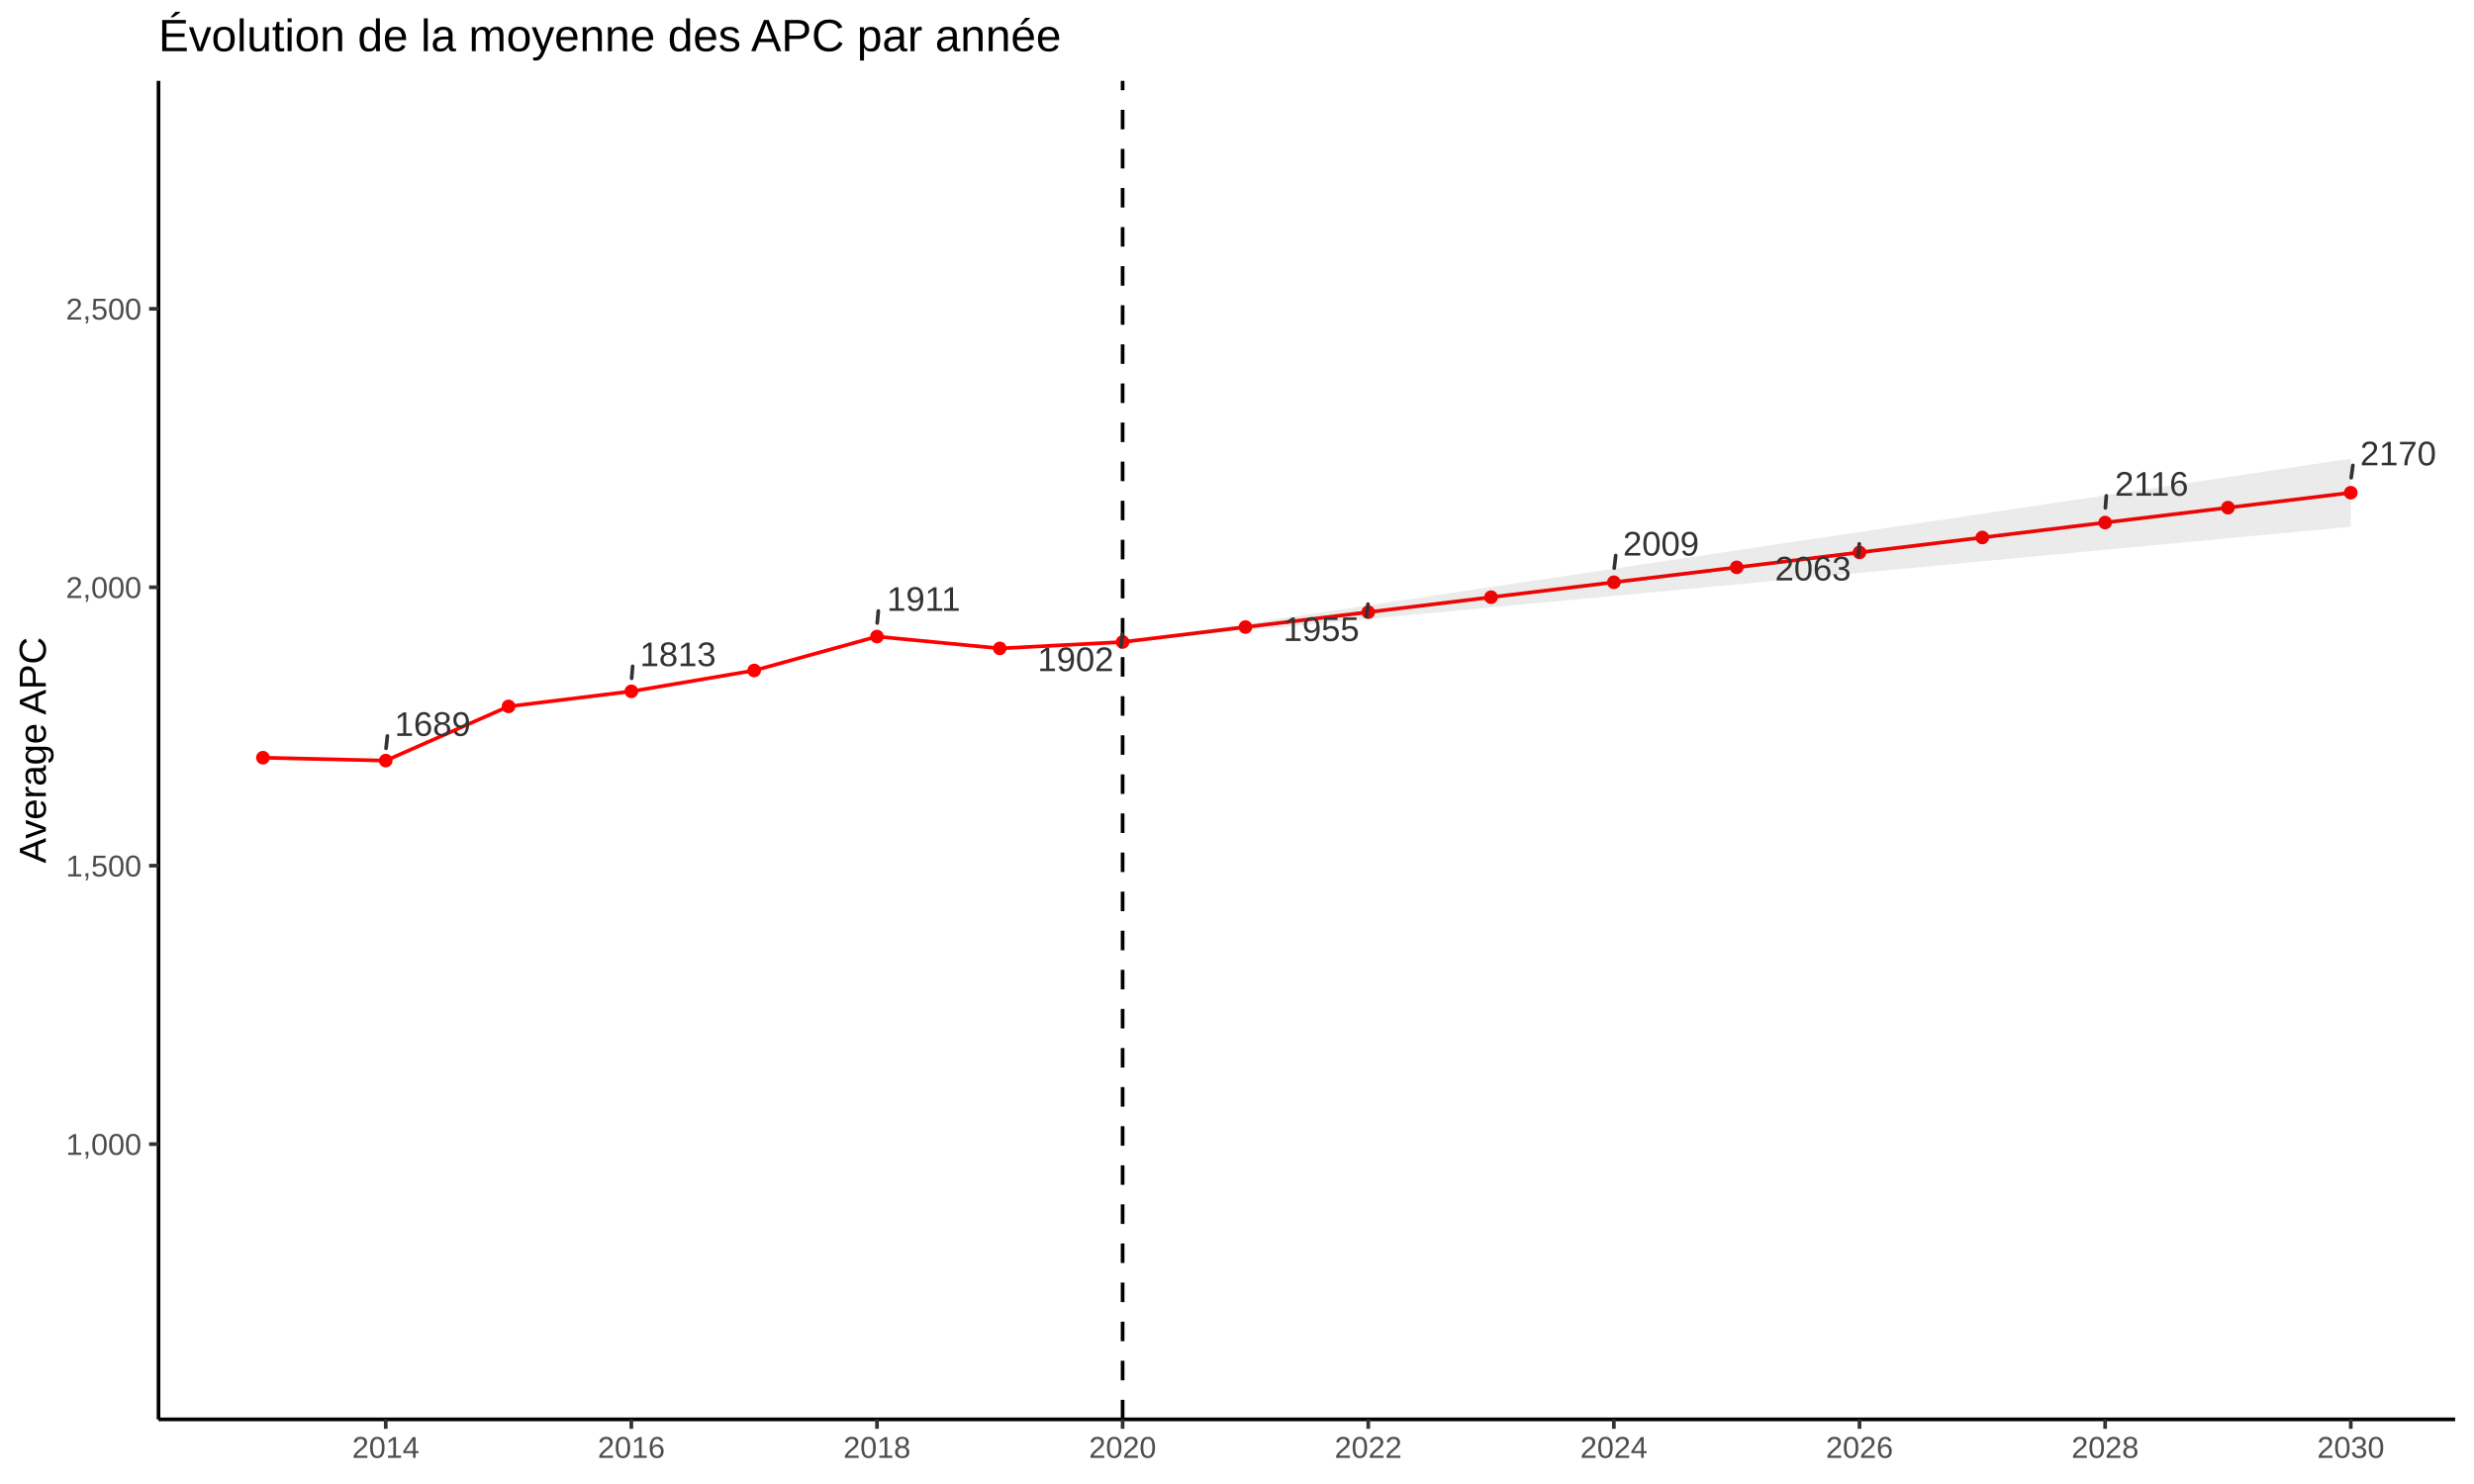
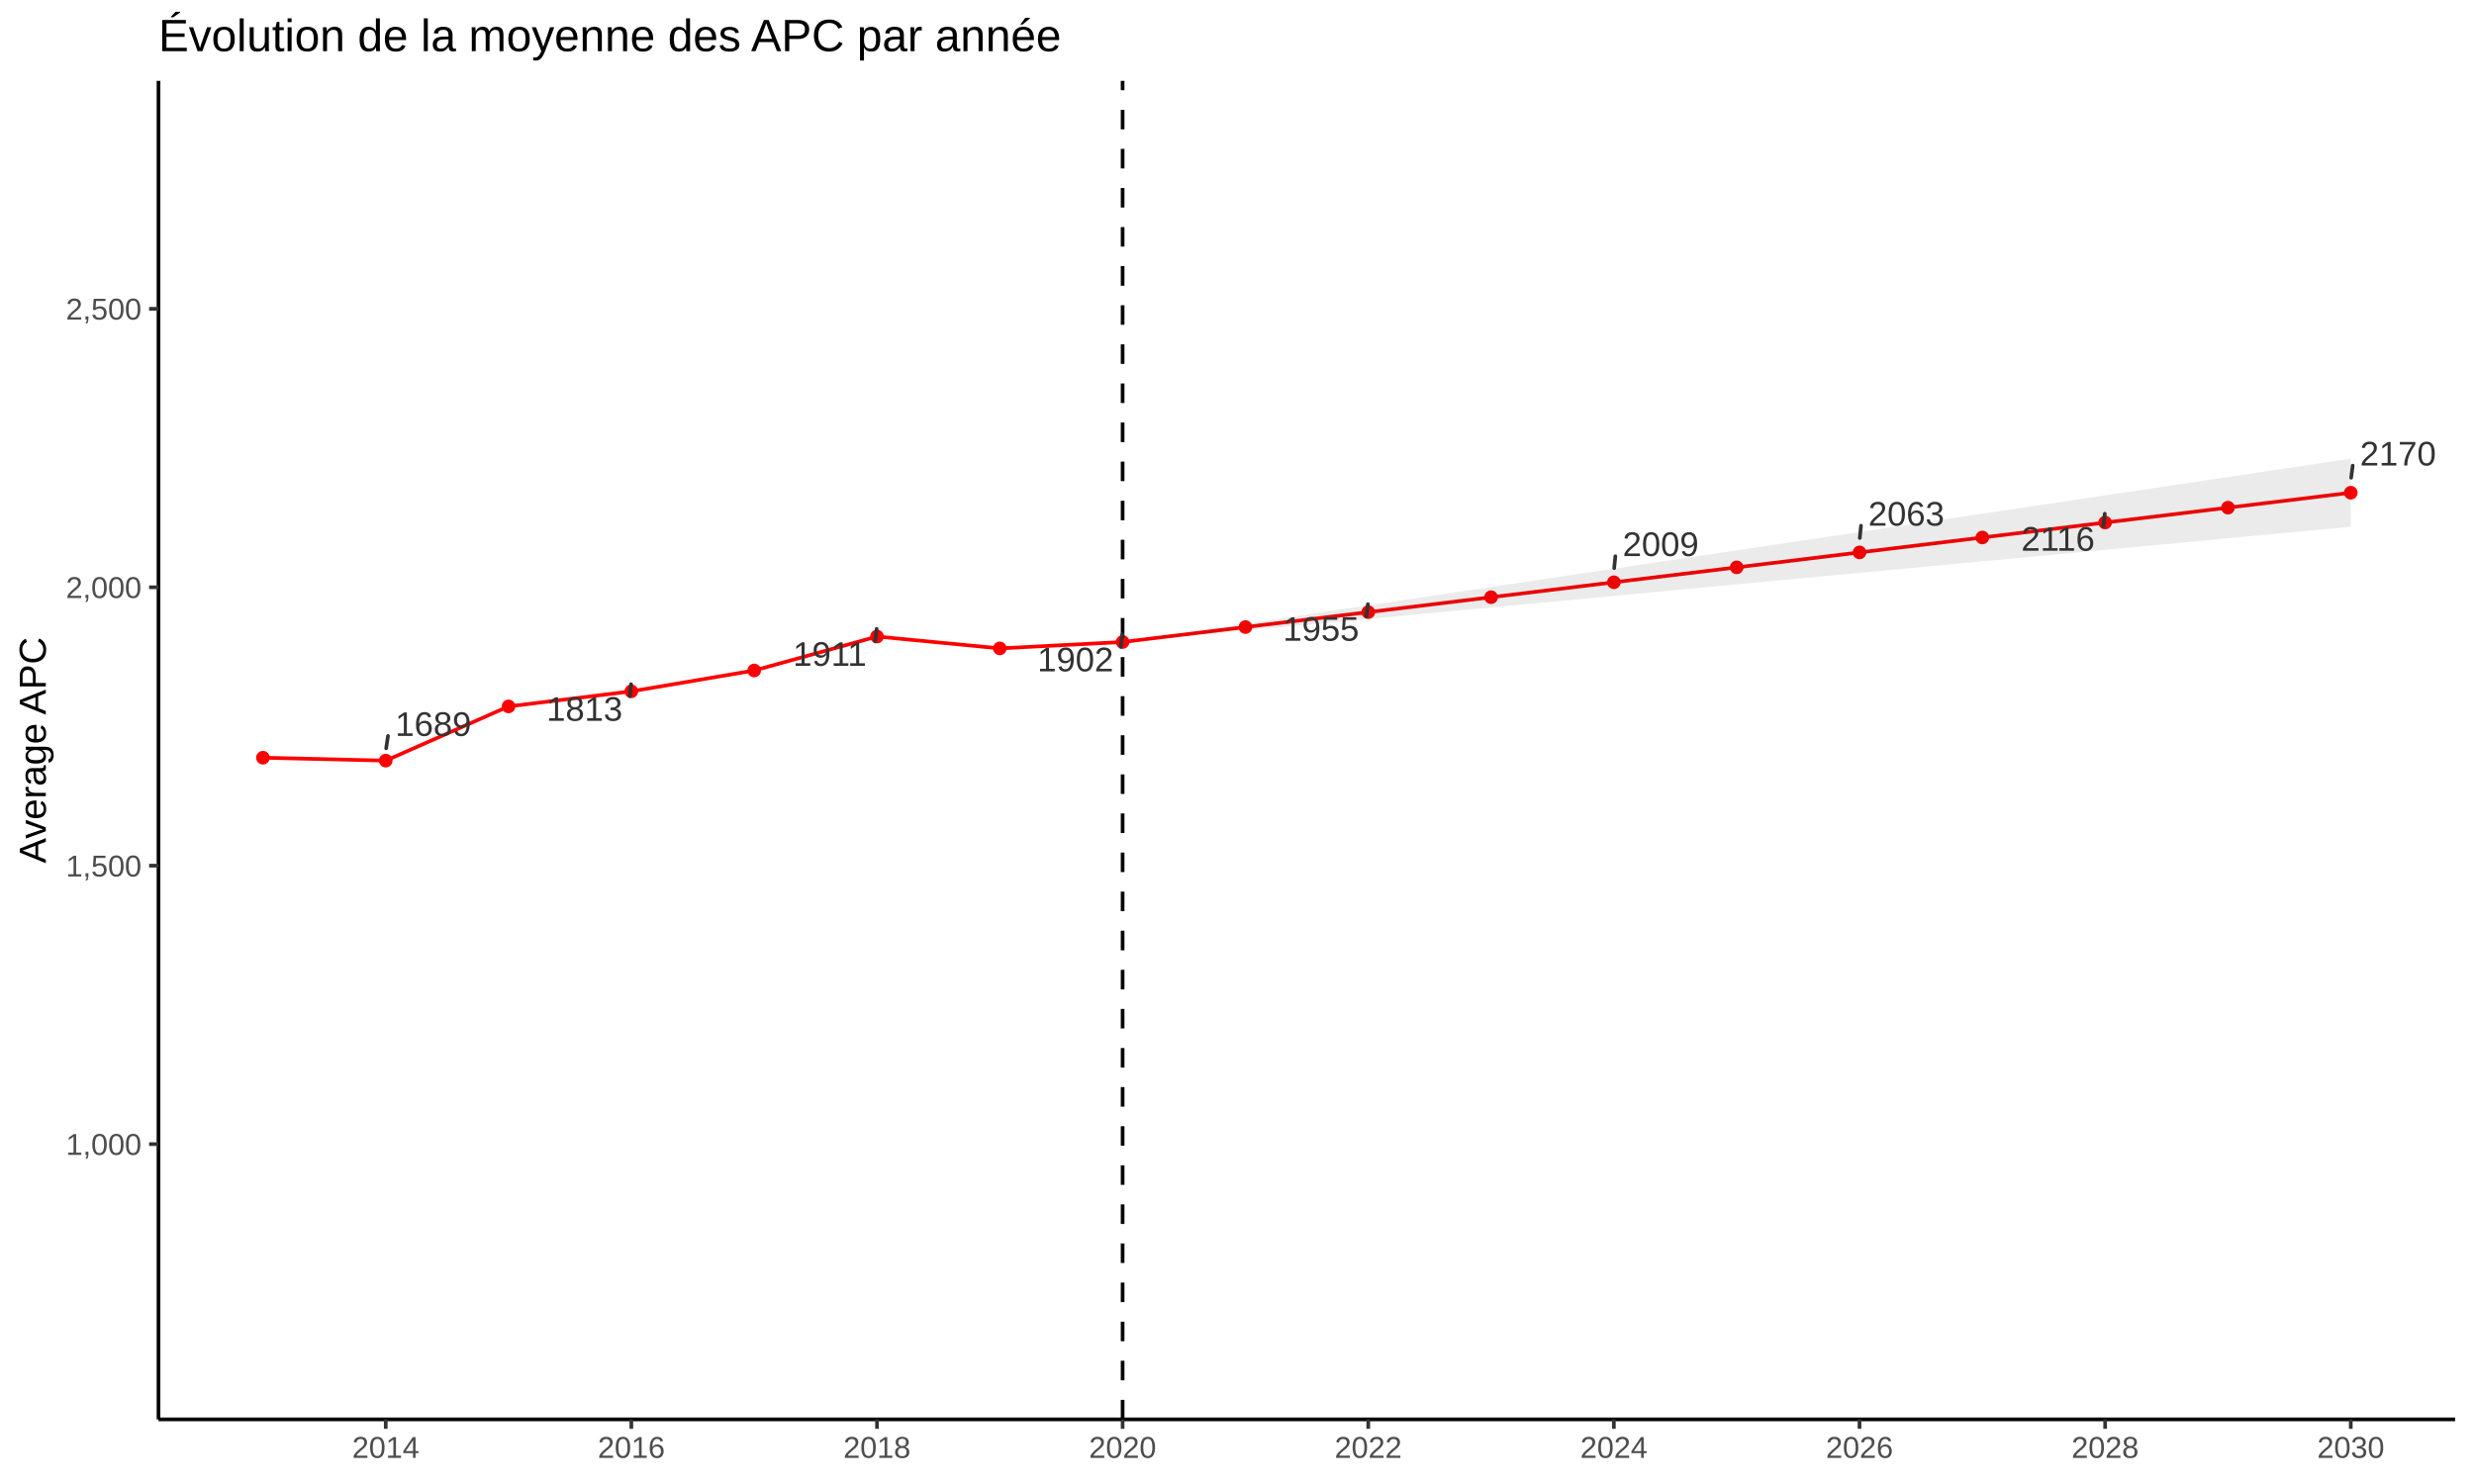
<svg xmlns="http://www.w3.org/2000/svg" class="svglite" width="720.00pt" height="432.00pt" viewBox="0 0 720.00 432.00">
  <defs>
    <style type="text/css">
    .svglite line, .svglite polyline, .svglite polygon, .svglite path, .svglite rect, .svglite circle {
      fill: none;
      stroke: #000000;
      stroke-linecap: round;
      stroke-linejoin: round;
      stroke-miterlimit: 10.00;
    }
    .svglite text {
      white-space: pre;
    }
  </style>
  </defs>
  <rect width="100%" height="100%" style="stroke: none; fill: #FFFFFF;" />
  <defs>
    <clipPath id="cpMC4wMHw3MjAuMDB8MC4wMHw0MzIuMDA=">
      <rect x="0.00" y="0.00" width="720.00" height="432.00" />
    </clipPath>
  </defs>
  <g clip-path="url(#cpMC4wMHw3MjAuMDB8MC4wMHw0MzIuMDA=)">
    <rect x="0" y="0" width="720.00" height="432.00" style="stroke-width: 1.07; stroke: #FFFFFF; fill: #FFFFFF;" />
  </g>
  <defs>
    <clipPath id="cpNDYuMTN8NzE0LjUyfDIzLjU0fDQxMy4xOQ==">
      <rect x="46.13" y="23.54" width="668.39" height="389.64" />
    </clipPath>
  </defs>
  <g clip-path="url(#cpNDYuMTN8NzE0LjUyfDIzLjU0fDQxMy4xOQ==)">
    <rect x="46.13" y="23.54" width="668.39" height="389.64" style="stroke-width: 1.07; stroke: none; fill: #FFFFFF;" />
    <polyline points="76.52,220.57 112.26,221.42 148.00,205.64 183.74,201.25 219.49,195.18 255.23,185.30 290.97,188.75 326.71,186.89 362.46,182.54 398.20,178.20 433.94,173.85 469.68,169.50 505.43,165.16 541.17,160.81 576.91,156.47 612.65,152.12 648.40,147.78 684.14,143.43 " style="stroke-width: 1.07; stroke: #FF0000; stroke-linecap: butt;" />
    <circle cx="76.52" cy="220.57" r="1.63" style="stroke-width: 0.71; stroke: #FF0000; fill: #FF0000;" />
    <circle cx="112.26" cy="221.42" r="1.63" style="stroke-width: 0.71; stroke: #FF0000; fill: #FF0000;" />
    <circle cx="148.00" cy="205.64" r="1.63" style="stroke-width: 0.71; stroke: #FF0000; fill: #FF0000;" />
    <circle cx="183.74" cy="201.25" r="1.63" style="stroke-width: 0.71; stroke: #FF0000; fill: #FF0000;" />
    <circle cx="219.49" cy="195.18" r="1.63" style="stroke-width: 0.71; stroke: #FF0000; fill: #FF0000;" />
    <circle cx="255.23" cy="185.30" r="1.63" style="stroke-width: 0.71; stroke: #FF0000; fill: #FF0000;" />
    <circle cx="290.97" cy="188.75" r="1.63" style="stroke-width: 0.71; stroke: #FF0000; fill: #FF0000;" />
    <circle cx="326.71" cy="186.89" r="1.63" style="stroke-width: 0.71; stroke: #FF0000; fill: #FF0000;" />
    <circle cx="362.46" cy="182.54" r="1.63" style="stroke-width: 0.71; stroke: #FF0000; fill: #FF0000;" />
    <circle cx="398.20" cy="178.20" r="1.63" style="stroke-width: 0.71; stroke: #FF0000; fill: #FF0000;" />
    <circle cx="433.94" cy="173.85" r="1.63" style="stroke-width: 0.71; stroke: #FF0000; fill: #FF0000;" />
    <circle cx="469.68" cy="169.50" r="1.63" style="stroke-width: 0.71; stroke: #FF0000; fill: #FF0000;" />
    <circle cx="505.43" cy="165.16" r="1.63" style="stroke-width: 0.71; stroke: #FF0000; fill: #FF0000;" />
    <circle cx="541.17" cy="160.81" r="1.63" style="stroke-width: 0.71; stroke: #FF0000; fill: #FF0000;" />
    <circle cx="576.91" cy="156.47" r="1.63" style="stroke-width: 0.71; stroke: #FF0000; fill: #FF0000;" />
    <circle cx="612.65" cy="152.12" r="1.63" style="stroke-width: 0.71; stroke: #FF0000; fill: #FF0000;" />
    <circle cx="648.40" cy="147.78" r="1.63" style="stroke-width: 0.71; stroke: #FF0000; fill: #FF0000;" />
    <circle cx="684.14" cy="143.43" r="1.63" style="stroke-width: 0.71; stroke: #FF0000; fill: #FF0000;" />
    <polygon points="76.52,220.57 112.26,221.42 148.00,205.64 183.74,201.25 219.49,195.18 255.23,185.30 290.97,188.75 326.71,186.89 362.46,181.55 398.20,176.21 433.94,170.88 469.68,165.54 505.43,160.21 541.17,154.87 576.91,149.54 612.65,144.20 648.40,138.86 684.14,133.53 684.14,153.34 648.40,156.69 612.65,160.05 576.91,163.40 541.17,166.76 505.43,170.11 469.68,173.47 433.94,176.82 398.20,180.18 362.46,183.53 326.71,186.89 290.97,188.75 255.23,185.30 219.49,195.18 183.74,201.25 148.00,205.64 112.26,221.42 76.52,220.57 " style="stroke-width: 0.00; stroke: none; stroke-linecap: butt; fill: #333333; fill-opacity: 0.10;" />
    <polyline points="76.52,220.57 112.26,221.42 148.00,205.64 183.74,201.25 219.49,195.18 255.23,185.30 290.97,188.75 326.71,186.89 362.46,181.55 398.20,176.21 433.94,170.88 469.68,165.54 505.43,160.21 541.17,154.87 576.91,149.54 612.65,144.20 648.40,138.86 684.14,133.53 " style="stroke-width: 1.07; stroke: none; stroke-linecap: butt;" />
    <polyline points="684.14,153.34 648.40,156.69 612.65,160.05 576.91,163.40 541.17,166.76 505.43,170.11 469.68,173.47 433.94,176.82 398.20,180.18 362.46,183.53 326.71,186.89 290.97,188.75 255.23,185.30 219.49,195.18 183.74,201.25 148.00,205.64 112.26,221.42 76.52,220.57 " style="stroke-width: 1.07; stroke: none; stroke-linecap: butt;" />
    <line x1="326.71" y1="413.19" x2="326.71" y2="23.54" style="stroke-width: 1.07; stroke-dasharray: 5.69,5.69; stroke-linecap: butt;" />
-     <line x1="112.74" y1="214.24" x2="112.35" y2="217.84" style="stroke-width: 1.07; stroke: #333333;" />
-     <line x1="184.12" y1="193.96" x2="183.82" y2="197.46" style="stroke-width: 1.07; stroke: #333333;" />
-     <line x1="255.62" y1="177.85" x2="255.30" y2="181.36" style="stroke-width: 1.07; stroke: #333333;" />
-     <line x1="326.24" y1="188.23" x2="326.62" y2="184.65" style="stroke-width: 1.07; stroke: #333333;" />
-     <line x1="397.72" y1="179.46" x2="398.11" y2="175.87" style="stroke-width: 1.07; stroke: #333333;" />
-     <line x1="470.22" y1="161.72" x2="469.78" y2="165.40" style="stroke-width: 1.07; stroke: #333333;" />
-     <line x1="540.82" y1="161.81" x2="541.10" y2="158.32" style="stroke-width: 1.07; stroke: #333333;" />
-     <line x1="613.00" y1="144.35" x2="612.72" y2="147.85" style="stroke-width: 1.07; stroke: #333333;" />
-     <line x1="684.75" y1="135.48" x2="684.26" y2="139.07" style="stroke-width: 1.07; stroke: #333333;" />
-     <text x="125.93" y="214.23" text-anchor="middle" style="font-size: 9.96px;fill: #333333; font-family: &quot;Arial&quot;;" textLength="22.78px" lengthAdjust="spacingAndGlyphs">1689</text>
-     <text x="197.31" y="193.91" text-anchor="middle" style="font-size: 9.96px;fill: #333333; font-family: &quot;Arial&quot;;" textLength="22.78px" lengthAdjust="spacingAndGlyphs">1813</text>
-     <text x="268.81" y="177.81" text-anchor="middle" style="font-size: 9.96px;fill: #333333; font-family: &quot;Arial&quot;;" textLength="22.78px" lengthAdjust="spacingAndGlyphs">1911</text>
-     <text x="313.05" y="195.37" text-anchor="middle" style="font-size: 9.96px;fill: #333333; font-family: &quot;Arial&quot;;" textLength="22.78px" lengthAdjust="spacingAndGlyphs">1902</text>
-     <text x="384.53" y="186.59" text-anchor="middle" style="font-size: 9.96px;fill: #333333; font-family: &quot;Arial&quot;;" textLength="22.78px" lengthAdjust="spacingAndGlyphs">1955</text>
-     <text x="483.41" y="161.73" text-anchor="middle" style="font-size: 9.96px;fill: #333333; font-family: &quot;Arial&quot;;" textLength="22.78px" lengthAdjust="spacingAndGlyphs">2009</text>
-     <text x="527.63" y="168.97" text-anchor="middle" style="font-size: 9.96px;fill: #333333; font-family: &quot;Arial&quot;;" textLength="22.78px" lengthAdjust="spacingAndGlyphs">2063</text>
-     <text x="626.19" y="144.30" text-anchor="middle" style="font-size: 9.96px;fill: #333333; font-family: &quot;Arial&quot;;" textLength="22.78px" lengthAdjust="spacingAndGlyphs">2116</text>
-     <text x="697.94" y="135.46" text-anchor="middle" style="font-size: 9.96px;fill: #333333; font-family: &quot;Arial&quot;;" textLength="22.78px" lengthAdjust="spacingAndGlyphs">2170</text>
+     <line x1="112.92" y1="214.25" x2="112.38" y2="217.84" style="stroke-width: 1.07; stroke: #333333;" />
+     <line x1="183.30" y1="202.67" x2="183.66" y2="199.16" style="stroke-width: 1.07; stroke: #333333;" />
+     <line x1="254.68" y1="186.73" x2="255.13" y2="183.05" style="stroke-width: 1.07; stroke: #333333;" />
+     <line x1="326.18" y1="188.33" x2="326.61" y2="184.65" style="stroke-width: 1.07; stroke: #333333;" />
+     <line x1="397.64" y1="179.38" x2="398.09" y2="175.87" style="stroke-width: 1.07; stroke: #333333;" />
+     <line x1="470.11" y1="161.92" x2="469.77" y2="165.40" style="stroke-width: 1.07; stroke: #333333;" />
+     <line x1="541.60" y1="153.04" x2="541.25" y2="156.62" style="stroke-width: 1.07; stroke: #333333;" />
+     <line x1="612.12" y1="153.22" x2="612.55" y2="149.54" style="stroke-width: 1.07; stroke: #333333;" />
+     <line x1="684.70" y1="135.55" x2="684.25" y2="139.07" style="stroke-width: 1.07; stroke: #333333;" />
+     <text x="126.11" y="214.24" text-anchor="middle" style="font-size: 9.96px;fill: #333333; font-family: &quot;Arial&quot;;" textLength="22.78px" lengthAdjust="spacingAndGlyphs">1689</text>
+     <text x="170.11" y="209.83" text-anchor="middle" style="font-size: 9.96px;fill: #333333; font-family: &quot;Arial&quot;;" textLength="22.78px" lengthAdjust="spacingAndGlyphs">1813</text>
+     <text x="241.49" y="193.83" text-anchor="middle" style="font-size: 9.96px;fill: #333333; font-family: &quot;Arial&quot;;" textLength="22.78px" lengthAdjust="spacingAndGlyphs">1911</text>
+     <text x="312.99" y="195.43" text-anchor="middle" style="font-size: 9.96px;fill: #333333; font-family: &quot;Arial&quot;;" textLength="22.78px" lengthAdjust="spacingAndGlyphs">1902</text>
+     <text x="384.45" y="186.53" text-anchor="middle" style="font-size: 9.96px;fill: #333333; font-family: &quot;Arial&quot;;" textLength="22.78px" lengthAdjust="spacingAndGlyphs">1955</text>
+     <text x="483.31" y="161.87" text-anchor="middle" style="font-size: 9.96px;fill: #333333; font-family: &quot;Arial&quot;;" textLength="22.78px" lengthAdjust="spacingAndGlyphs">2009</text>
+     <text x="554.79" y="153.02" text-anchor="middle" style="font-size: 9.96px;fill: #333333; font-family: &quot;Arial&quot;;" textLength="22.78px" lengthAdjust="spacingAndGlyphs">2063</text>
+     <text x="598.93" y="160.32" text-anchor="middle" style="font-size: 9.96px;fill: #333333; font-family: &quot;Arial&quot;;" textLength="22.78px" lengthAdjust="spacingAndGlyphs">2116</text>
+     <text x="697.90" y="135.51" text-anchor="middle" style="font-size: 9.96px;fill: #333333; font-family: &quot;Arial&quot;;" textLength="22.78px" lengthAdjust="spacingAndGlyphs">2170</text>
  </g>
  <g clip-path="url(#cpMC4wMHw3MjAuMDB8MC4wMHw0MzIuMDA=)">
    <polyline points="46.13,413.19 46.13,23.54 " style="stroke-width: 1.07; stroke-linecap: butt;" />
    <text x="41.20" y="336.20" text-anchor="end" style="font-size: 8.80px;fill: #4D4D4D; font-family: &quot;Arial&quot;;" textLength="22.49px" lengthAdjust="spacingAndGlyphs">1,000</text>
    <text x="41.20" y="255.15" text-anchor="end" style="font-size: 8.80px;fill: #4D4D4D; font-family: &quot;Arial&quot;;" textLength="22.49px" lengthAdjust="spacingAndGlyphs">1,500</text>
    <text x="41.20" y="174.09" text-anchor="end" style="font-size: 8.80px;fill: #4D4D4D; font-family: &quot;Arial&quot;;" textLength="22.49px" lengthAdjust="spacingAndGlyphs">2,000</text>
    <text x="41.20" y="93.03" text-anchor="end" style="font-size: 8.80px;fill: #4D4D4D; font-family: &quot;Arial&quot;;" textLength="22.49px" lengthAdjust="spacingAndGlyphs">2,500</text>
    <polyline points="43.39,333.06 46.13,333.06 " style="stroke-width: 1.07; stroke: #333333; stroke-linecap: butt;" />
    <polyline points="43.39,252.00 46.13,252.00 " style="stroke-width: 1.07; stroke: #333333; stroke-linecap: butt;" />
    <polyline points="43.39,170.95 46.13,170.95 " style="stroke-width: 1.07; stroke: #333333; stroke-linecap: butt;" />
    <polyline points="43.39,89.89 46.13,89.89 " style="stroke-width: 1.07; stroke: #333333; stroke-linecap: butt;" />
    <polyline points="46.13,413.19 714.52,413.19 " style="stroke-width: 1.07; stroke-linecap: butt;" />
    <polyline points="112.26,415.93 112.26,413.19 " style="stroke-width: 1.07; stroke: #333333; stroke-linecap: butt;" />
    <polyline points="183.74,415.93 183.74,413.19 " style="stroke-width: 1.07; stroke: #333333; stroke-linecap: butt;" />
    <polyline points="255.23,415.93 255.23,413.19 " style="stroke-width: 1.07; stroke: #333333; stroke-linecap: butt;" />
    <polyline points="326.71,415.93 326.71,413.19 " style="stroke-width: 1.07; stroke: #333333; stroke-linecap: butt;" />
    <polyline points="398.20,415.93 398.20,413.19 " style="stroke-width: 1.07; stroke: #333333; stroke-linecap: butt;" />
    <polyline points="469.68,415.93 469.68,413.19 " style="stroke-width: 1.07; stroke: #333333; stroke-linecap: butt;" />
    <polyline points="541.17,415.93 541.17,413.19 " style="stroke-width: 1.07; stroke: #333333; stroke-linecap: butt;" />
    <polyline points="612.65,415.93 612.65,413.19 " style="stroke-width: 1.07; stroke: #333333; stroke-linecap: butt;" />
    <polyline points="684.14,415.93 684.14,413.19 " style="stroke-width: 1.07; stroke: #333333; stroke-linecap: butt;" />
    <text x="112.26" y="424.40" text-anchor="middle" style="font-size: 8.80px;fill: #4D4D4D; font-family: &quot;Arial&quot;;" textLength="20.13px" lengthAdjust="spacingAndGlyphs">2014</text>
    <text x="183.74" y="424.40" text-anchor="middle" style="font-size: 8.80px;fill: #4D4D4D; font-family: &quot;Arial&quot;;" textLength="20.13px" lengthAdjust="spacingAndGlyphs">2016</text>
    <text x="255.23" y="424.40" text-anchor="middle" style="font-size: 8.80px;fill: #4D4D4D; font-family: &quot;Arial&quot;;" textLength="20.13px" lengthAdjust="spacingAndGlyphs">2018</text>
    <text x="326.71" y="424.40" text-anchor="middle" style="font-size: 8.80px;fill: #4D4D4D; font-family: &quot;Arial&quot;;" textLength="20.13px" lengthAdjust="spacingAndGlyphs">2020</text>
    <text x="398.20" y="424.40" text-anchor="middle" style="font-size: 8.80px;fill: #4D4D4D; font-family: &quot;Arial&quot;;" textLength="20.13px" lengthAdjust="spacingAndGlyphs">2022</text>
    <text x="469.68" y="424.40" text-anchor="middle" style="font-size: 8.80px;fill: #4D4D4D; font-family: &quot;Arial&quot;;" textLength="20.13px" lengthAdjust="spacingAndGlyphs">2024</text>
    <text x="541.17" y="424.40" text-anchor="middle" style="font-size: 8.80px;fill: #4D4D4D; font-family: &quot;Arial&quot;;" textLength="20.13px" lengthAdjust="spacingAndGlyphs">2026</text>
    <text x="612.65" y="424.40" text-anchor="middle" style="font-size: 8.80px;fill: #4D4D4D; font-family: &quot;Arial&quot;;" textLength="20.13px" lengthAdjust="spacingAndGlyphs">2028</text>
    <text x="684.14" y="424.40" text-anchor="middle" style="font-size: 8.80px;fill: #4D4D4D; font-family: &quot;Arial&quot;;" textLength="20.13px" lengthAdjust="spacingAndGlyphs">2030</text>
    <text transform="translate(13.33,218.37) rotate(-90)" text-anchor="middle" style="font-size: 11.00px; font-family: &quot;Arial&quot;;" textLength="66.00px" lengthAdjust="spacingAndGlyphs">Average APC</text>
    <text x="46.13" y="14.90" style="font-size: 13.20px; font-family: &quot;Arial&quot;;" textLength="272.53px" lengthAdjust="spacingAndGlyphs">Évolution de la moyenne des APC par année</text>
  </g>
</svg>
